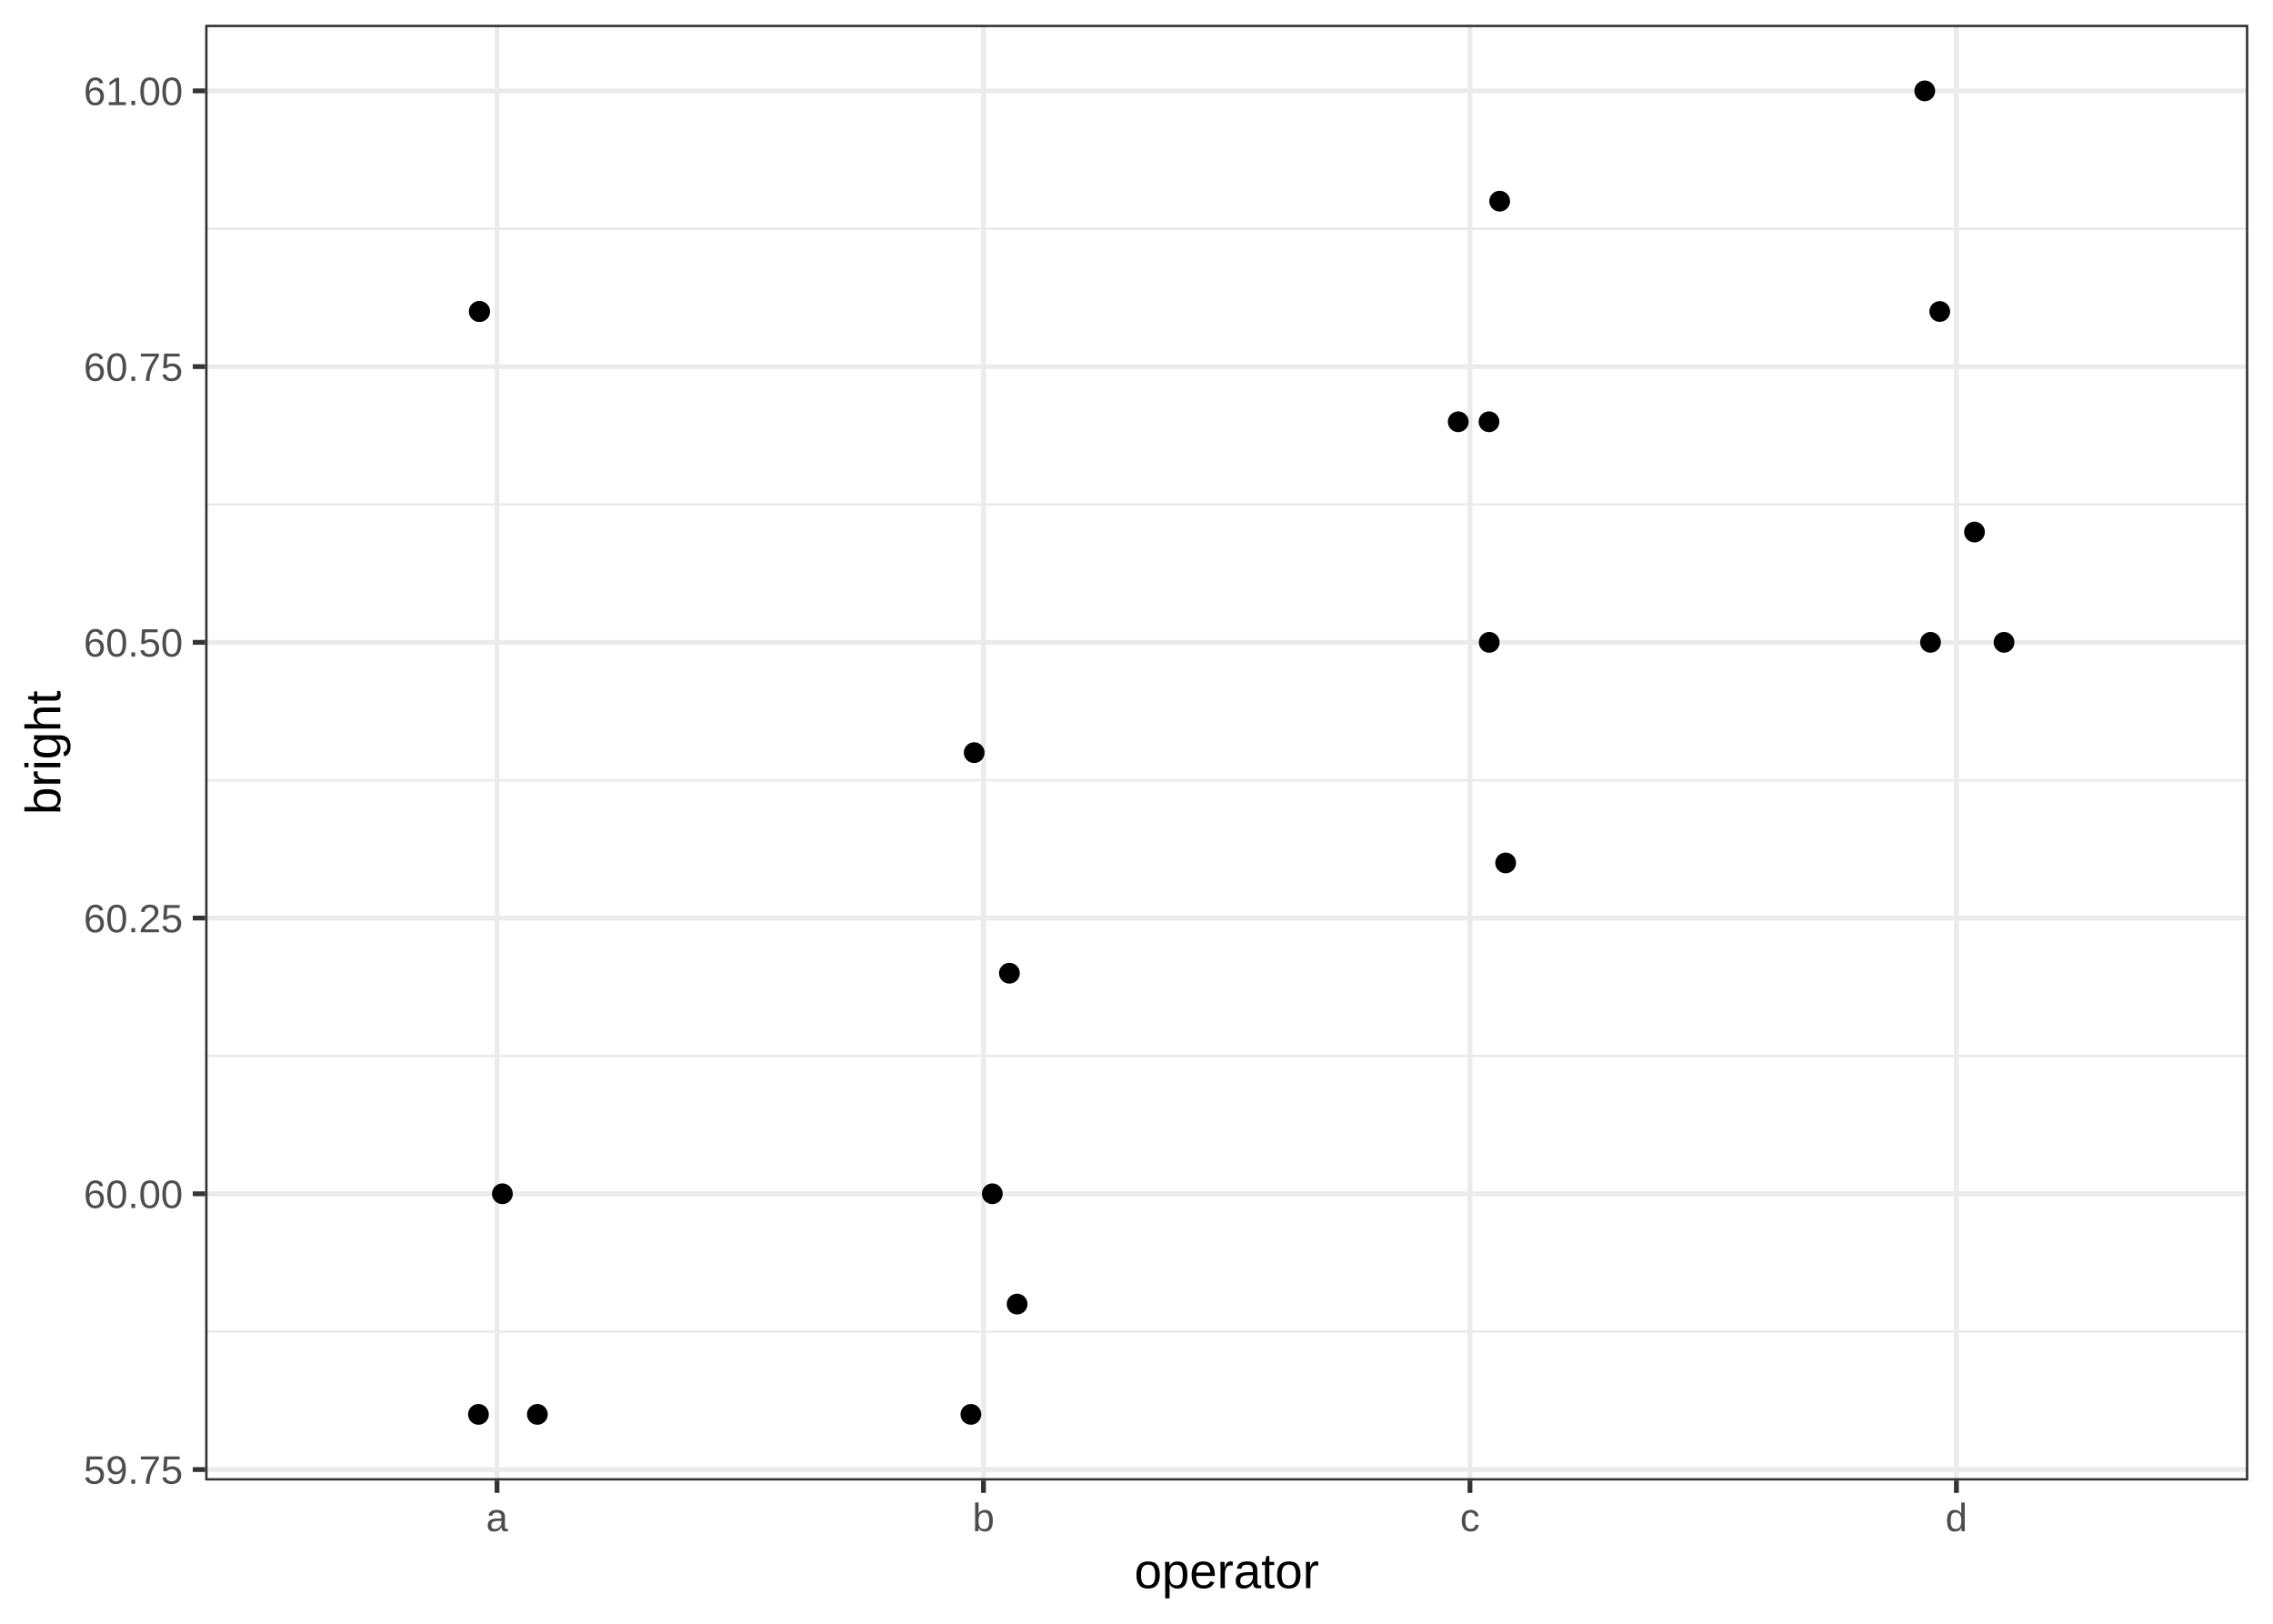
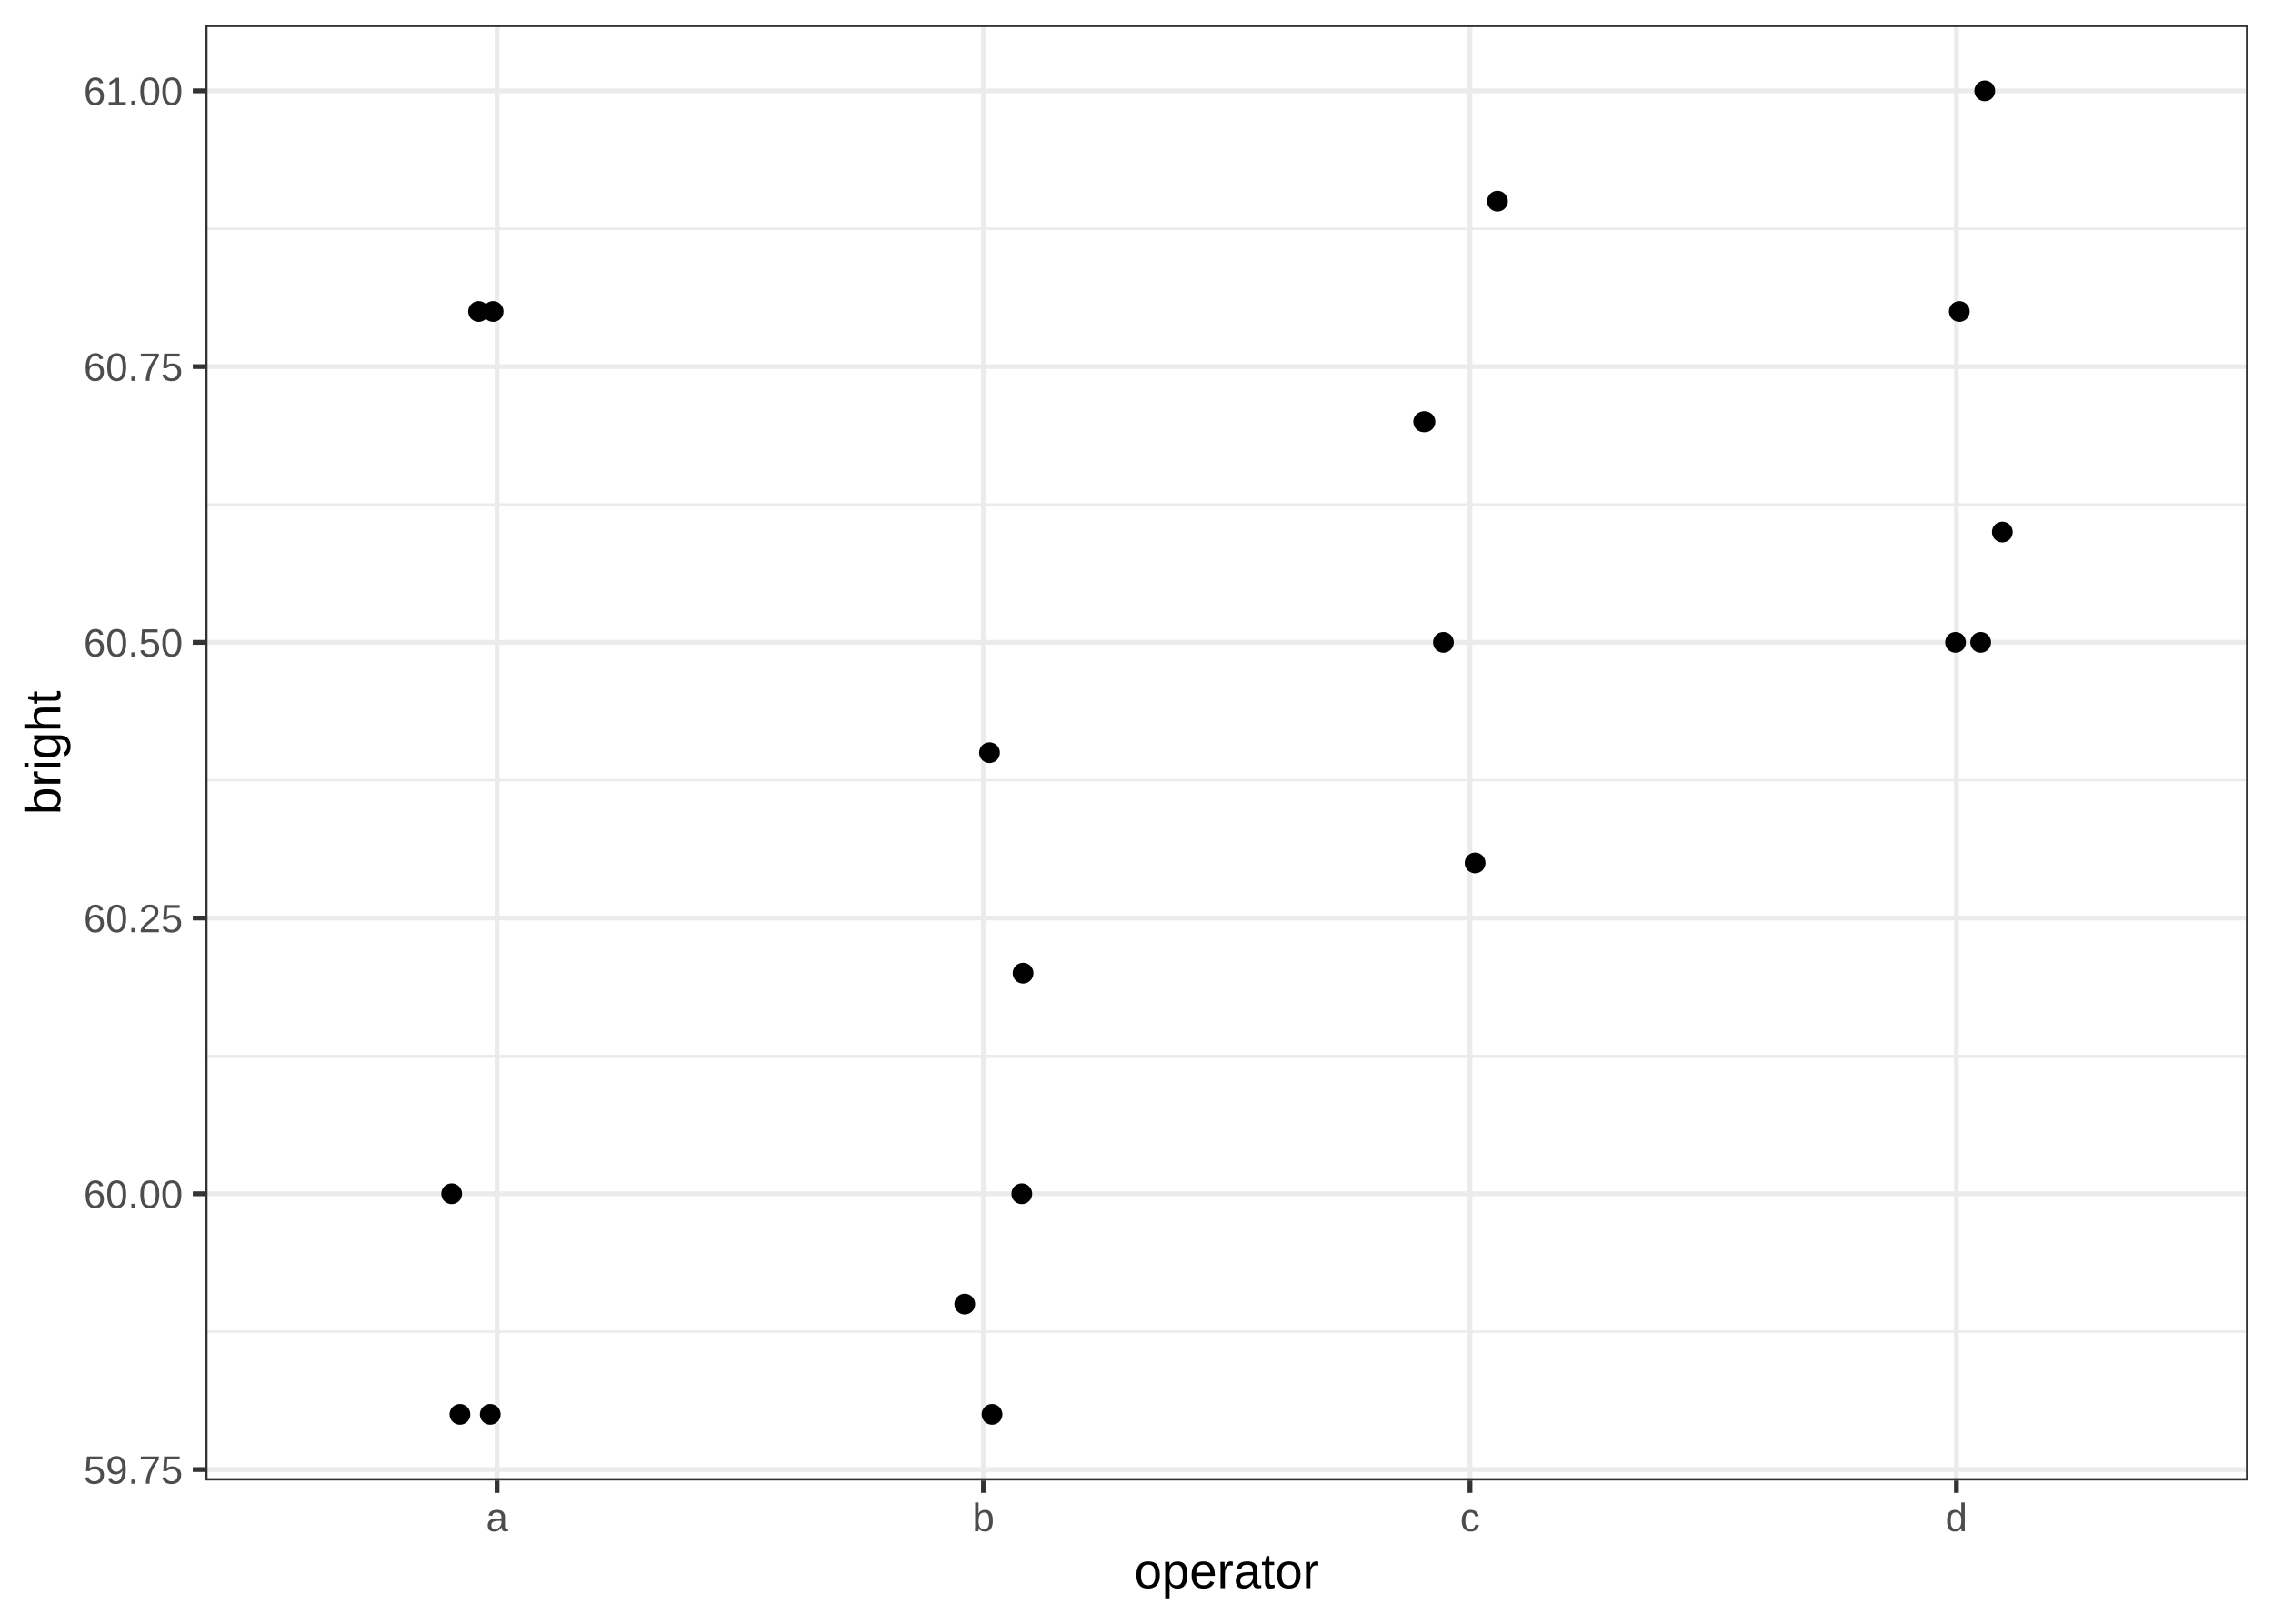
<svg xmlns="http://www.w3.org/2000/svg" class="svglite" width="504.00pt" height="360.00pt" viewBox="0 0 504.00 360.00">
  <defs>
    <style type="text/css">
    .svglite line, .svglite polyline, .svglite polygon, .svglite path, .svglite rect, .svglite circle {
      fill: none;
      stroke: #000000;
      stroke-linecap: round;
      stroke-linejoin: round;
      stroke-miterlimit: 10.00;
    }
    .svglite text {
      white-space: pre;
    }
  </style>
  </defs>
  <rect width="100%" height="100%" style="stroke: none; fill: #FFFFFF;" />
  <defs>
    <clipPath id="cpMC4wMHw1MDQuMDB8MC4wMHwzNjAuMDA=">
      <rect x="0.00" y="0.00" width="504.00" height="360.00" />
    </clipPath>
  </defs>
  <g clip-path="url(#cpMC4wMHw1MDQuMDB8MC4wMHwzNjAuMDA=)">
    <rect x="0.00" y="0.00" width="504.00" height="360.00" style="stroke-width: 1.07; stroke: #FFFFFF; fill: #FFFFFF;" />
  </g>
  <defs>
    <clipPath id="cpNDUuNDl8NDk4LjUyfDUuNDh8MzI4LjI1">
      <rect x="45.49" y="5.48" width="453.03" height="322.77" />
    </clipPath>
  </defs>
  <g clip-path="url(#cpNDUuNDl8NDk4LjUyfDUuNDh8MzI4LjI1)">
    <rect x="45.49" y="5.48" width="453.03" height="322.77" style="stroke-width: 1.07; stroke: none; fill: #FFFFFF;" />
    <polyline points="45.49,295.24 498.52,295.24 " style="stroke-width: 0.53; stroke: #EBEBEB; stroke-linecap: butt;" />
    <polyline points="45.49,234.11 498.52,234.11 " style="stroke-width: 0.53; stroke: #EBEBEB; stroke-linecap: butt;" />
    <polyline points="45.49,172.98 498.52,172.98 " style="stroke-width: 0.53; stroke: #EBEBEB; stroke-linecap: butt;" />
    <polyline points="45.49,111.85 498.52,111.85 " style="stroke-width: 0.53; stroke: #EBEBEB; stroke-linecap: butt;" />
    <polyline points="45.49,50.72 498.52,50.72 " style="stroke-width: 0.53; stroke: #EBEBEB; stroke-linecap: butt;" />
    <polyline points="45.49,325.81 498.52,325.81 " style="stroke-width: 1.07; stroke: #EBEBEB; stroke-linecap: butt;" />
    <polyline points="45.49,264.67 498.52,264.67 " style="stroke-width: 1.07; stroke: #EBEBEB; stroke-linecap: butt;" />
    <polyline points="45.49,203.54 498.52,203.54 " style="stroke-width: 1.07; stroke: #EBEBEB; stroke-linecap: butt;" />
    <polyline points="45.49,142.41 498.52,142.41 " style="stroke-width: 1.07; stroke: #EBEBEB; stroke-linecap: butt;" />
    <polyline points="45.49,81.28 498.52,81.28 " style="stroke-width: 1.07; stroke: #EBEBEB; stroke-linecap: butt;" />
    <polyline points="45.49,20.15 498.52,20.15 " style="stroke-width: 1.07; stroke: #EBEBEB; stroke-linecap: butt;" />
    <polyline points="110.21,328.25 110.21,5.48 " style="stroke-width: 1.07; stroke: #EBEBEB; stroke-linecap: butt;" />
    <polyline points="218.07,328.25 218.07,5.48 " style="stroke-width: 1.07; stroke: #EBEBEB; stroke-linecap: butt;" />
    <polyline points="325.94,328.25 325.94,5.48 " style="stroke-width: 1.07; stroke: #EBEBEB; stroke-linecap: butt;" />
    <polyline points="433.80,328.25 433.80,5.48 " style="stroke-width: 1.07; stroke: #EBEBEB; stroke-linecap: butt;" />
-     <circle cx="119.15" cy="313.58" r="1.95" style="stroke-width: 0.71; fill: #000000;" />
-     <circle cx="111.40" cy="264.67" r="1.95" style="stroke-width: 0.71; fill: #000000;" />
-     <circle cx="106.26" cy="69.06" r="1.95" style="stroke-width: 0.71; fill: #000000;" />
-     <circle cx="106.36" cy="69.06" r="1.95" style="stroke-width: 0.71; fill: #000000;" />
-     <circle cx="106.09" cy="313.58" r="1.95" style="stroke-width: 0.71; fill: #000000;" />
-     <circle cx="215.28" cy="313.58" r="1.95" style="stroke-width: 0.71; fill: #000000;" />
-     <circle cx="223.82" cy="215.77" r="1.95" style="stroke-width: 0.71; fill: #000000;" />
-     <circle cx="216.01" cy="166.87" r="1.95" style="stroke-width: 0.71; fill: #000000;" />
-     <circle cx="225.53" cy="289.13" r="1.95" style="stroke-width: 0.71; fill: #000000;" />
-     <circle cx="220.03" cy="264.67" r="1.95" style="stroke-width: 0.71; fill: #000000;" />
-     <circle cx="330.16" cy="93.51" r="1.95" style="stroke-width: 0.71; fill: #000000;" />
-     <circle cx="323.34" cy="93.51" r="1.95" style="stroke-width: 0.71; fill: #000000;" />
-     <circle cx="330.21" cy="142.41" r="1.95" style="stroke-width: 0.71; fill: #000000;" />
-     <circle cx="332.53" cy="44.60" r="1.95" style="stroke-width: 0.71; fill: #000000;" />
-     <circle cx="333.85" cy="191.32" r="1.95" style="stroke-width: 0.71; fill: #000000;" />
-     <circle cx="426.78" cy="20.15" r="1.95" style="stroke-width: 0.71; fill: #000000;" />
-     <circle cx="430.11" cy="69.06" r="1.95" style="stroke-width: 0.71; fill: #000000;" />
-     <circle cx="437.81" cy="117.96" r="1.95" style="stroke-width: 0.71; fill: #000000;" />
-     <circle cx="428.06" cy="142.41" r="1.95" style="stroke-width: 0.71; fill: #000000;" />
-     <circle cx="444.36" cy="142.41" r="1.95" style="stroke-width: 0.71; fill: #000000;" />
+     <circle cx="108.70" cy="313.58" r="1.95" style="stroke-width: 0.71; fill: #000000;" />
+     <circle cx="100.15" cy="264.67" r="1.95" style="stroke-width: 0.71; fill: #000000;" />
+     <circle cx="106.12" cy="69.06" r="1.95" style="stroke-width: 0.71; fill: #000000;" />
+     <circle cx="109.34" cy="69.06" r="1.95" style="stroke-width: 0.71; fill: #000000;" />
+     <circle cx="101.98" cy="313.58" r="1.95" style="stroke-width: 0.71; fill: #000000;" />
+     <circle cx="219.97" cy="313.58" r="1.95" style="stroke-width: 0.71; fill: #000000;" />
+     <circle cx="226.85" cy="215.77" r="1.95" style="stroke-width: 0.71; fill: #000000;" />
+     <circle cx="219.41" cy="166.87" r="1.95" style="stroke-width: 0.71; fill: #000000;" />
+     <circle cx="213.92" cy="289.13" r="1.95" style="stroke-width: 0.71; fill: #000000;" />
+     <circle cx="226.57" cy="264.67" r="1.95" style="stroke-width: 0.71; fill: #000000;" />
+     <circle cx="315.67" cy="93.51" r="1.95" style="stroke-width: 0.71; fill: #000000;" />
+     <circle cx="315.96" cy="93.51" r="1.95" style="stroke-width: 0.71; fill: #000000;" />
+     <circle cx="320.05" cy="142.41" r="1.95" style="stroke-width: 0.71; fill: #000000;" />
+     <circle cx="332.04" cy="44.60" r="1.95" style="stroke-width: 0.71; fill: #000000;" />
+     <circle cx="327.08" cy="191.32" r="1.95" style="stroke-width: 0.71; fill: #000000;" />
+     <circle cx="440.08" cy="20.15" r="1.95" style="stroke-width: 0.71; fill: #000000;" />
+     <circle cx="434.44" cy="69.06" r="1.95" style="stroke-width: 0.71; fill: #000000;" />
+     <circle cx="443.98" cy="117.96" r="1.95" style="stroke-width: 0.71; fill: #000000;" />
+     <circle cx="433.60" cy="142.41" r="1.95" style="stroke-width: 0.71; fill: #000000;" />
+     <circle cx="439.18" cy="142.41" r="1.95" style="stroke-width: 0.71; fill: #000000;" />
    <rect x="45.49" y="5.48" width="453.03" height="322.77" style="stroke-width: 1.07; stroke: #333333;" />
  </g>
  <g clip-path="url(#cpMC4wMHw1MDQuMDB8MC4wMHwzNjAuMDA=)">
    <text x="40.56" y="328.96" text-anchor="end" style="font-size: 8.80px;fill: #4D4D4D; font-family: &quot;Arial&quot;;" textLength="22.02px" lengthAdjust="spacingAndGlyphs">59.75</text>
    <text x="40.56" y="267.83" text-anchor="end" style="font-size: 8.80px;fill: #4D4D4D; font-family: &quot;Arial&quot;;" textLength="22.02px" lengthAdjust="spacingAndGlyphs">60.00</text>
    <text x="40.56" y="206.70" text-anchor="end" style="font-size: 8.80px;fill: #4D4D4D; font-family: &quot;Arial&quot;;" textLength="22.02px" lengthAdjust="spacingAndGlyphs">60.25</text>
    <text x="40.56" y="145.57" text-anchor="end" style="font-size: 8.80px;fill: #4D4D4D; font-family: &quot;Arial&quot;;" textLength="22.02px" lengthAdjust="spacingAndGlyphs">60.50</text>
    <text x="40.56" y="84.44" text-anchor="end" style="font-size: 8.80px;fill: #4D4D4D; font-family: &quot;Arial&quot;;" textLength="22.02px" lengthAdjust="spacingAndGlyphs">60.75</text>
    <text x="40.56" y="23.30" text-anchor="end" style="font-size: 8.80px;fill: #4D4D4D; font-family: &quot;Arial&quot;;" textLength="22.02px" lengthAdjust="spacingAndGlyphs">61.00</text>
    <polyline points="42.75,325.81 45.49,325.81 " style="stroke-width: 1.07; stroke: #333333; stroke-linecap: butt;" />
    <polyline points="42.75,264.67 45.49,264.67 " style="stroke-width: 1.07; stroke: #333333; stroke-linecap: butt;" />
    <polyline points="42.75,203.54 45.49,203.54 " style="stroke-width: 1.07; stroke: #333333; stroke-linecap: butt;" />
    <polyline points="42.75,142.41 45.49,142.41 " style="stroke-width: 1.07; stroke: #333333; stroke-linecap: butt;" />
    <polyline points="42.75,81.28 45.49,81.28 " style="stroke-width: 1.07; stroke: #333333; stroke-linecap: butt;" />
    <polyline points="42.75,20.15 45.49,20.15 " style="stroke-width: 1.07; stroke: #333333; stroke-linecap: butt;" />
    <polyline points="110.21,330.99 110.21,328.25 " style="stroke-width: 1.07; stroke: #333333; stroke-linecap: butt;" />
    <polyline points="218.07,330.99 218.07,328.25 " style="stroke-width: 1.07; stroke: #333333; stroke-linecap: butt;" />
    <polyline points="325.94,330.99 325.94,328.25 " style="stroke-width: 1.07; stroke: #333333; stroke-linecap: butt;" />
    <polyline points="433.80,330.99 433.80,328.25 " style="stroke-width: 1.07; stroke: #333333; stroke-linecap: butt;" />
    <text x="110.21" y="339.49" text-anchor="middle" style="font-size: 8.80px;fill: #4D4D4D; font-family: &quot;Arial&quot;;" textLength="4.90px" lengthAdjust="spacingAndGlyphs">a</text>
    <text x="218.07" y="339.49" text-anchor="middle" style="font-size: 8.80px;fill: #4D4D4D; font-family: &quot;Arial&quot;;" textLength="4.90px" lengthAdjust="spacingAndGlyphs">b</text>
    <text x="325.94" y="339.49" text-anchor="middle" style="font-size: 8.80px;fill: #4D4D4D; font-family: &quot;Arial&quot;;" textLength="4.40px" lengthAdjust="spacingAndGlyphs">c</text>
    <text x="433.80" y="339.49" text-anchor="middle" style="font-size: 8.80px;fill: #4D4D4D; font-family: &quot;Arial&quot;;" textLength="4.90px" lengthAdjust="spacingAndGlyphs">d</text>
    <text x="272.00" y="352.10" text-anchor="middle" style="font-size: 11.00px; font-family: &quot;Arial&quot;;" textLength="40.98px" lengthAdjust="spacingAndGlyphs">operator</text>
    <text transform="translate(13.37,166.87) rotate(-90)" text-anchor="middle" style="font-size: 11.00px; font-family: &quot;Arial&quot;;" textLength="27.52px" lengthAdjust="spacingAndGlyphs">bright</text>
  </g>
</svg>
